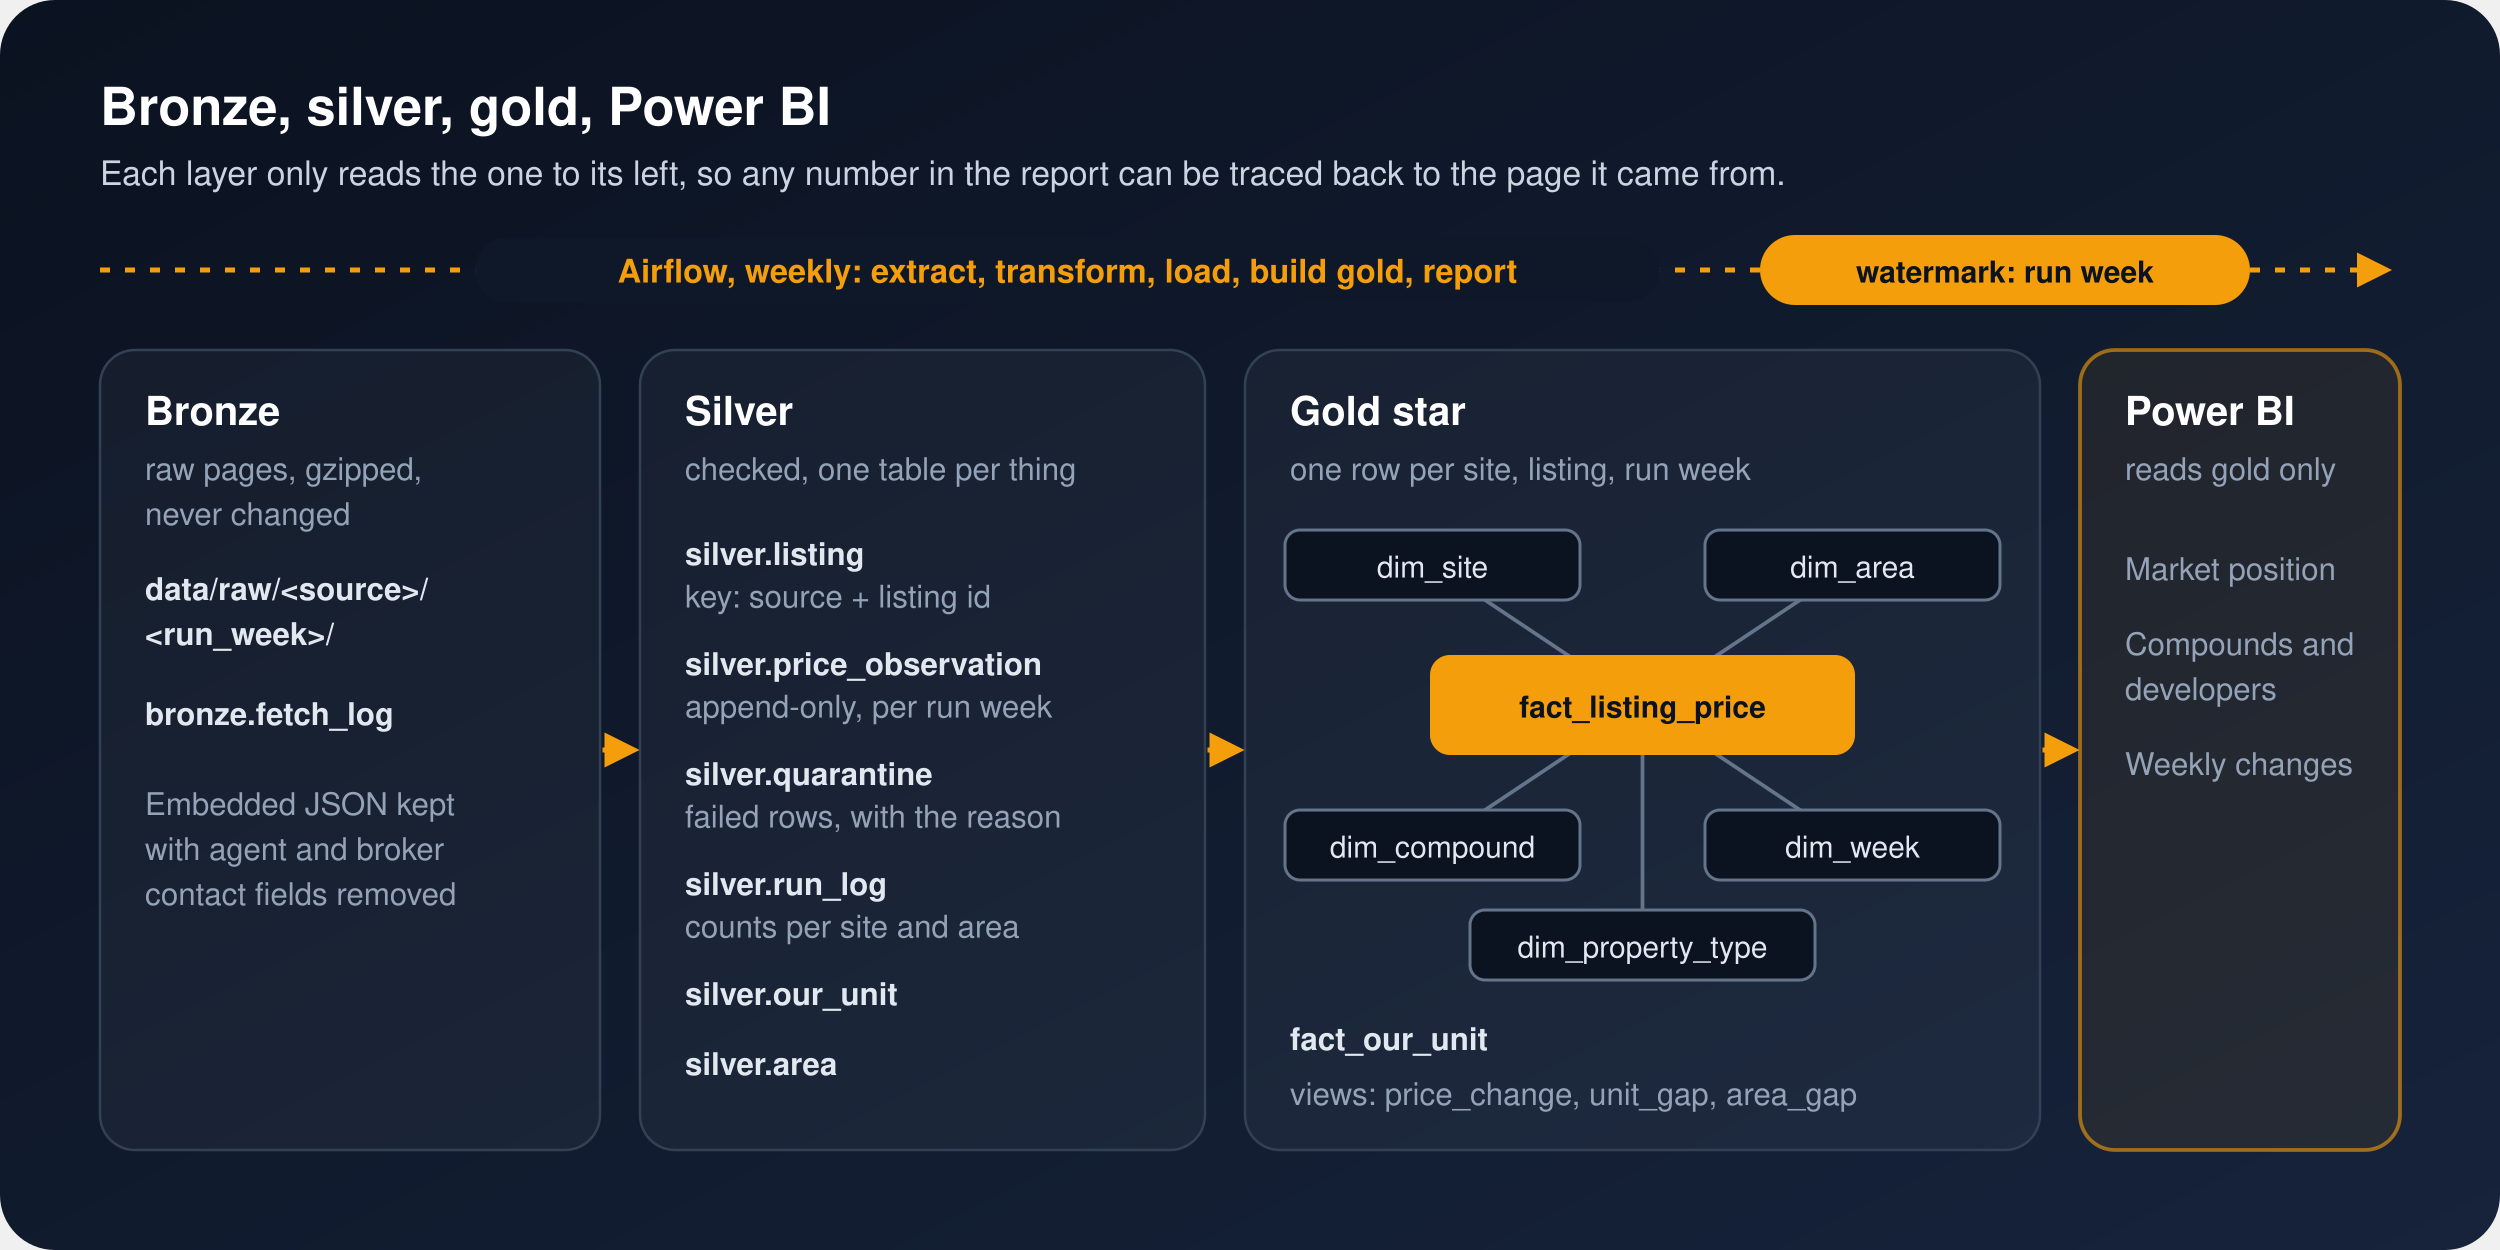
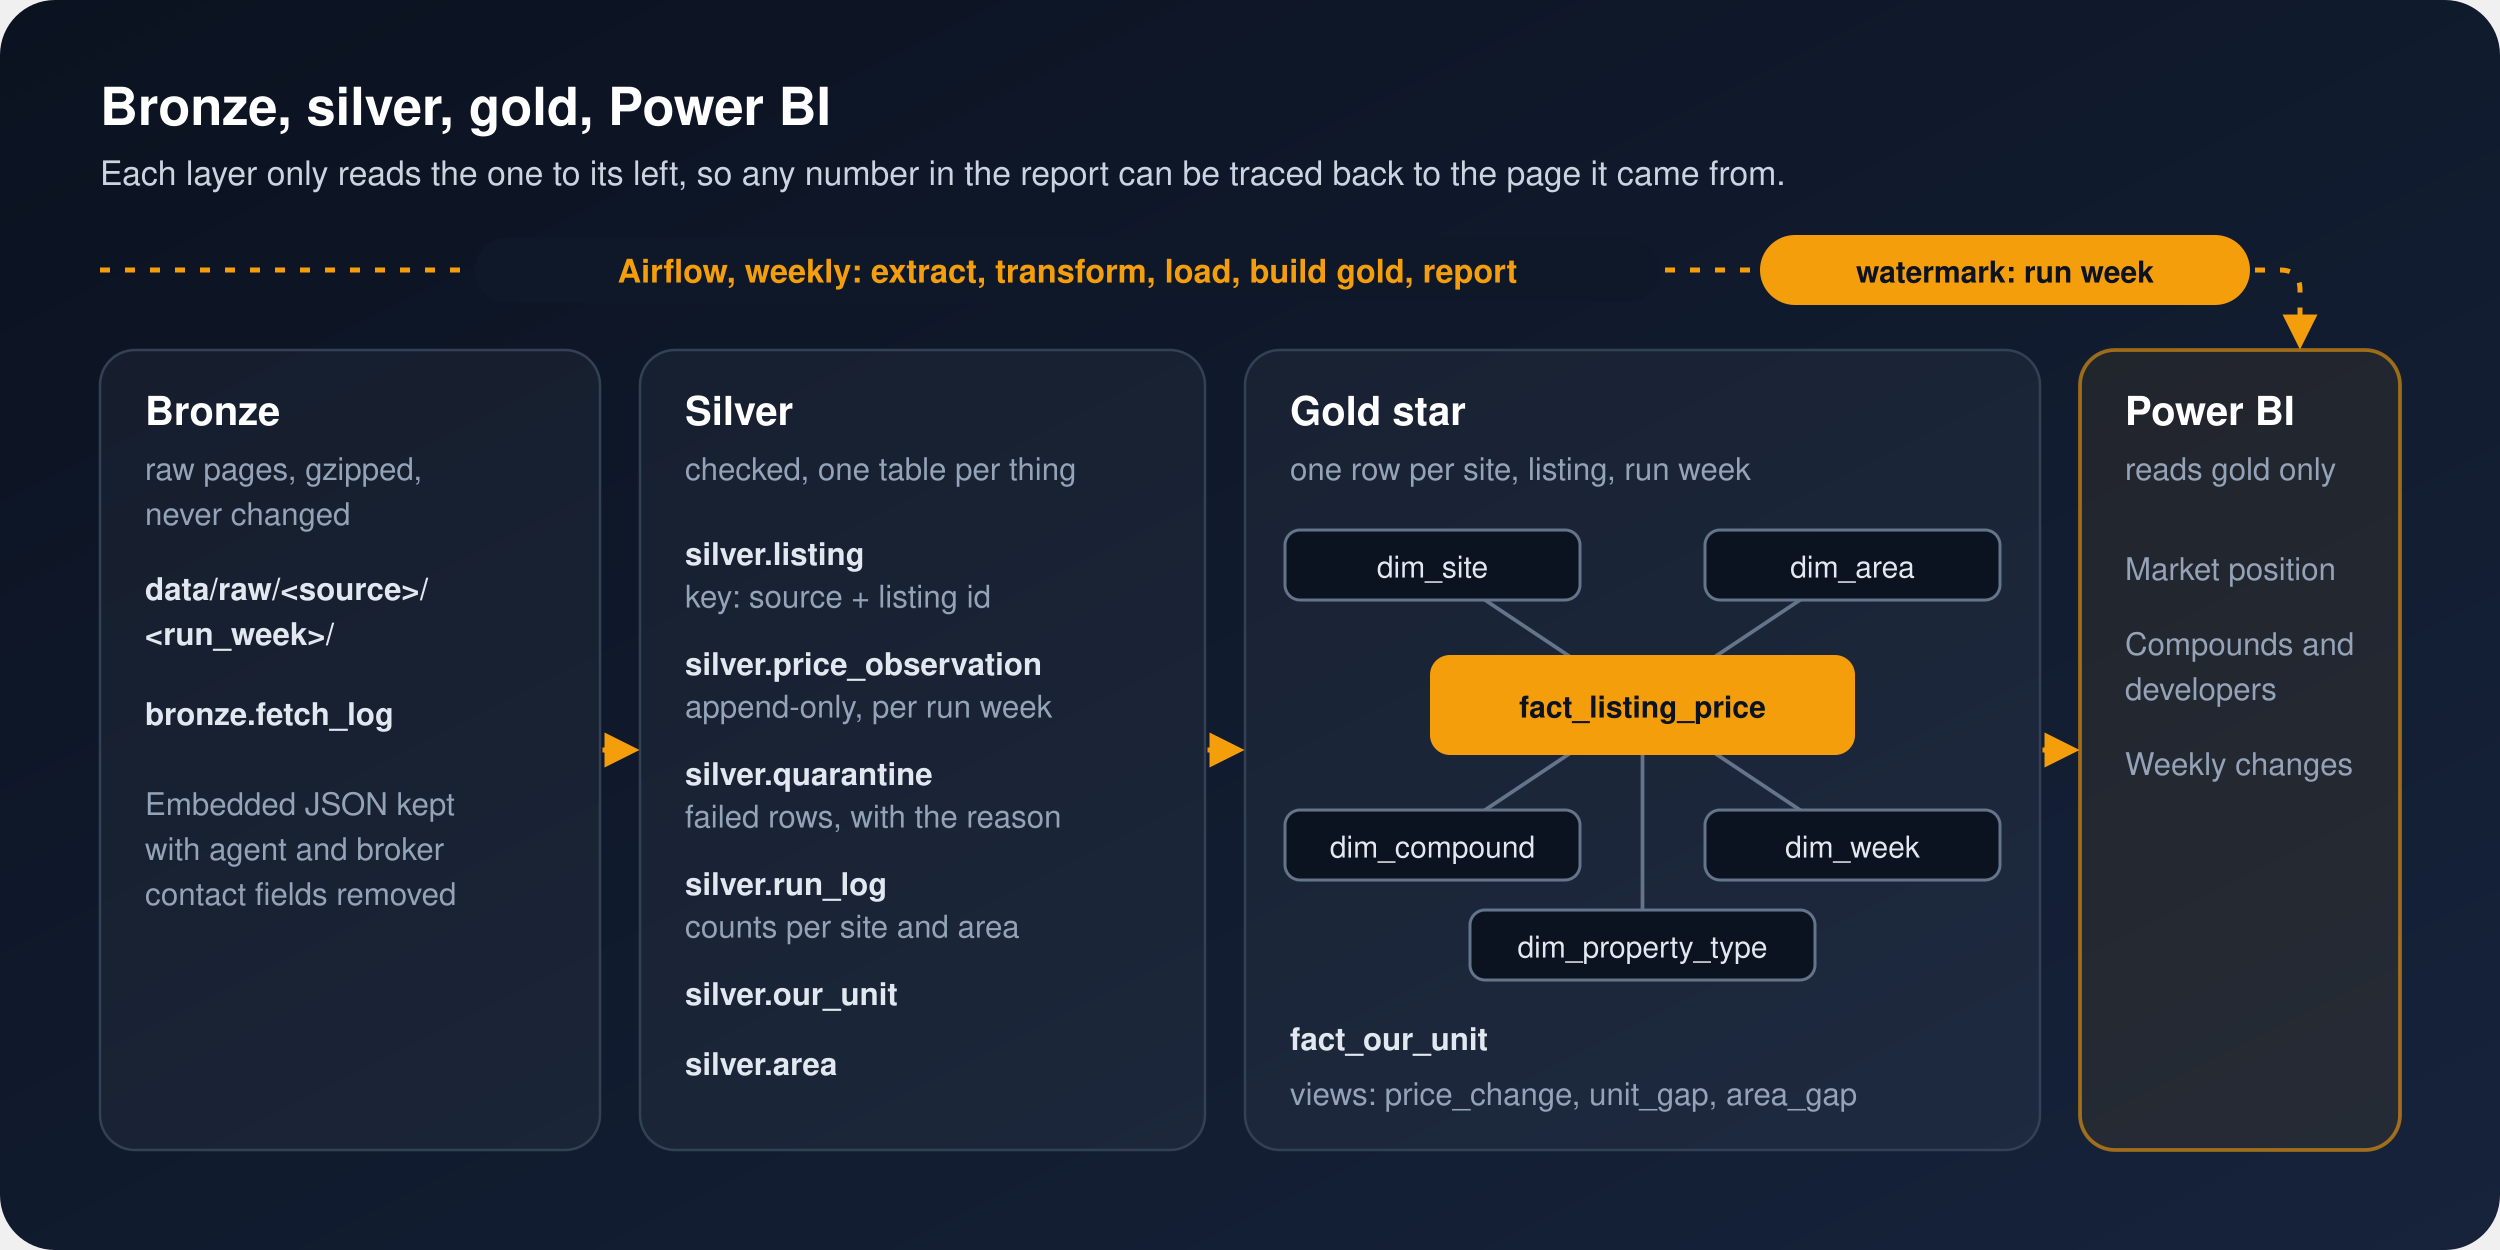
<svg xmlns="http://www.w3.org/2000/svg" viewBox="0 0 1000 500" width="1000" height="500" role="img" aria-label="The layers, left to right. Bronze: raw pages gzipped and never changed, filed by site and run week, with bronze.fetch_log. Silver: silver.listing, silver.price_observation, silver.quarantine, silver.run_log, silver.our_unit, silver.area. Gold: a star with gold.fact_listing_price in the middle and dim_site, dim_area, dim_compound, dim_property_type and dim_week around it, plus fact_our_unit and the views price_change, unit_gap and area_gap. Then Power BI. Airflow runs it weekly: extract, transform, load, build gold, report. The watermark is the run week.">
  <defs>
    <linearGradient id="bg" x1="0" y1="0" x2="1" y2="1">
      <stop offset="0" stop-color="#0B1220" />
      <stop offset="1" stop-color="#16233B" />
    </linearGradient>
    <marker id="arrow" viewBox="0 0 10 10" refX="8" refY="5" markerWidth="7" markerHeight="7" orient="auto">
      <path d="M0 0 L10 5 L0 10 Z" fill="#F59E0B" />
    </marker>
  </defs>
  <style>
    text { font-family: "Segoe UI", -apple-system, Helvetica, Arial, sans-serif; }
    .title { font-size: 21px; font-weight: 700; fill: #FFFFFF; }
    .sub { font-size: 13.5px; fill: #CBD5E1; }
    .layer { font-size: 16px; font-weight: 700; fill: #FFFFFF; }
    .note { font-size: 12.5px; fill: #94A3B8; }
    .tbl { font-size: 12.5px; font-weight: 600; fill: #E2E8F0; }
    .chip { font-size: 12px; fill: #E2E8F0; }
    .chipw { font-size: 12px; font-weight: 700; fill: #0B1220; }
    .run { font-size: 13px; font-weight: 600; fill: #F59E0B; }
    .col { fill: #FFFFFF; fill-opacity: 0.04; stroke: #334155; }
    .dim { fill: #0B1220; stroke: #64748B; stroke-width: 1.2; }
    .flow { stroke: #F59E0B; stroke-width: 2; stroke-dasharray: 4 6; animation: flow 1.6s linear infinite; }
    @keyframes flow { to { stroke-dashoffset: -20; } }
  </style>
  <rect width="1000" height="500" rx="22" fill="url(#bg)" />
  <text x="40" y="50" class="title">Bronze, silver, gold, Power BI</text>
  <text x="40" y="74" class="sub">Each layer only reads the one to its left, so any number in the report can be traced back to the page it came from.</text>
-   <line x1="40" y1="108" x2="954" y2="108" class="flow" marker-end="url(#arrow)" />
+   <path d="M40 108 H188" class="flow" fill="none" />
+   <path d="M666 108 H702" class="flow" fill="none" />
+   <path d="M902 108 H912 Q920 108 920 116 V137" class="flow" fill="none" marker-end="url(#arrow)" />
  <rect x="190" y="95" width="474" height="26" rx="13" fill="#0F1829" />
  <text x="427" y="113" class="run" text-anchor="middle">Airflow, weekly: extract, transform, load, build gold, report</text>
  <rect x="704" y="94" width="196" height="28" rx="14" fill="#F59E0B" />
  <text x="802" y="113" class="chipw" text-anchor="middle">watermark: run week</text>
  <rect class="col" x="40" y="140" width="200" height="320" rx="14" />
  <text x="58" y="170" class="layer">Bronze</text>
  <text x="58" y="192" class="note">raw pages, gzipped,</text>
  <text x="58" y="210" class="note">never changed</text>
  <text x="58" y="240" class="tbl">data/raw/&lt;source&gt;/</text>
  <text x="58" y="258" class="tbl">  &lt;run_week&gt;/</text>
  <text x="58" y="290" class="tbl">bronze.fetch_log</text>
  <text x="58" y="326" class="note">Embedded JSON kept</text>
  <text x="58" y="344" class="note">with agent and broker</text>
  <text x="58" y="362" class="note">contact fields removed</text>
  <rect class="col" x="256" y="140" width="226" height="320" rx="14" />
  <text x="274" y="170" class="layer">Silver</text>
  <text x="274" y="192" class="note">checked, one table per thing</text>
  <text x="274" y="226" class="tbl">silver.listing</text>
  <text x="274" y="243" class="note">key: source + listing id</text>
  <text x="274" y="270" class="tbl">silver.price_observation</text>
  <text x="274" y="287" class="note">append-only, per run week</text>
  <text x="274" y="314" class="tbl">silver.quarantine</text>
  <text x="274" y="331" class="note">failed rows, with the reason</text>
  <text x="274" y="358" class="tbl">silver.run_log</text>
  <text x="274" y="375" class="note">counts per site and area</text>
  <text x="274" y="402" class="tbl">silver.our_unit</text>
  <text x="274" y="430" class="tbl">silver.area</text>
  <rect class="col" x="498" y="140" width="318" height="320" rx="14" />
  <text x="516" y="170" class="layer">Gold star</text>
  <text x="516" y="192" class="note">one row per site, listing, run week</text>
  <g stroke="#64748B" stroke-width="1.5">
    <line x1="657" y1="282" x2="573" y2="226" />
    <line x1="657" y1="282" x2="741" y2="226" />
    <line x1="657" y1="282" x2="573" y2="338" />
    <line x1="657" y1="282" x2="741" y2="338" />
    <line x1="657" y1="282" x2="657" y2="364" />
  </g>
  <rect x="514" y="212" width="118" height="28" rx="6" class="dim" />
  <text x="573" y="231" class="chip" text-anchor="middle">dim_site</text>
  <rect x="682" y="212" width="118" height="28" rx="6" class="dim" />
  <text x="741" y="231" class="chip" text-anchor="middle">dim_area</text>
  <rect x="514" y="324" width="118" height="28" rx="6" class="dim" />
  <text x="573" y="343" class="chip" text-anchor="middle">dim_compound</text>
  <rect x="682" y="324" width="118" height="28" rx="6" class="dim" />
  <text x="741" y="343" class="chip" text-anchor="middle">dim_week</text>
  <rect x="588" y="364" width="138" height="28" rx="6" class="dim" />
  <text x="657" y="383" class="chip" text-anchor="middle">dim_property_type</text>
  <rect x="572" y="262" width="170" height="40" rx="8" fill="#F59E0B" />
  <text x="657" y="287" class="chipw" text-anchor="middle">fact_listing_price</text>
  <text x="516" y="420" class="tbl">fact_our_unit</text>
  <text x="516" y="442" class="note">views: price_change, unit_gap, area_gap</text>
  <rect x="832" y="140" width="128" height="320" rx="14" fill="#F59E0B" fill-opacity="0.07" stroke="#F59E0B" stroke-opacity="0.6" stroke-width="1.5" />
  <text x="850" y="170" class="layer">Power BI</text>
  <text x="850" y="192" class="note">reads gold only</text>
  <text x="850" y="232" class="note">Market position</text>
  <text x="850" y="262" class="note">Compounds and</text>
  <text x="850" y="280" class="note">developers</text>
  <text x="850" y="310" class="note">Weekly changes</text>
  <g stroke="#F59E0B" stroke-width="2" marker-end="url(#arrow)">
    <line x1="241" y1="300" x2="253" y2="300" />
    <line x1="483" y1="300" x2="495" y2="300" />
    <line x1="817" y1="300" x2="829" y2="300" />
  </g>
</svg>
